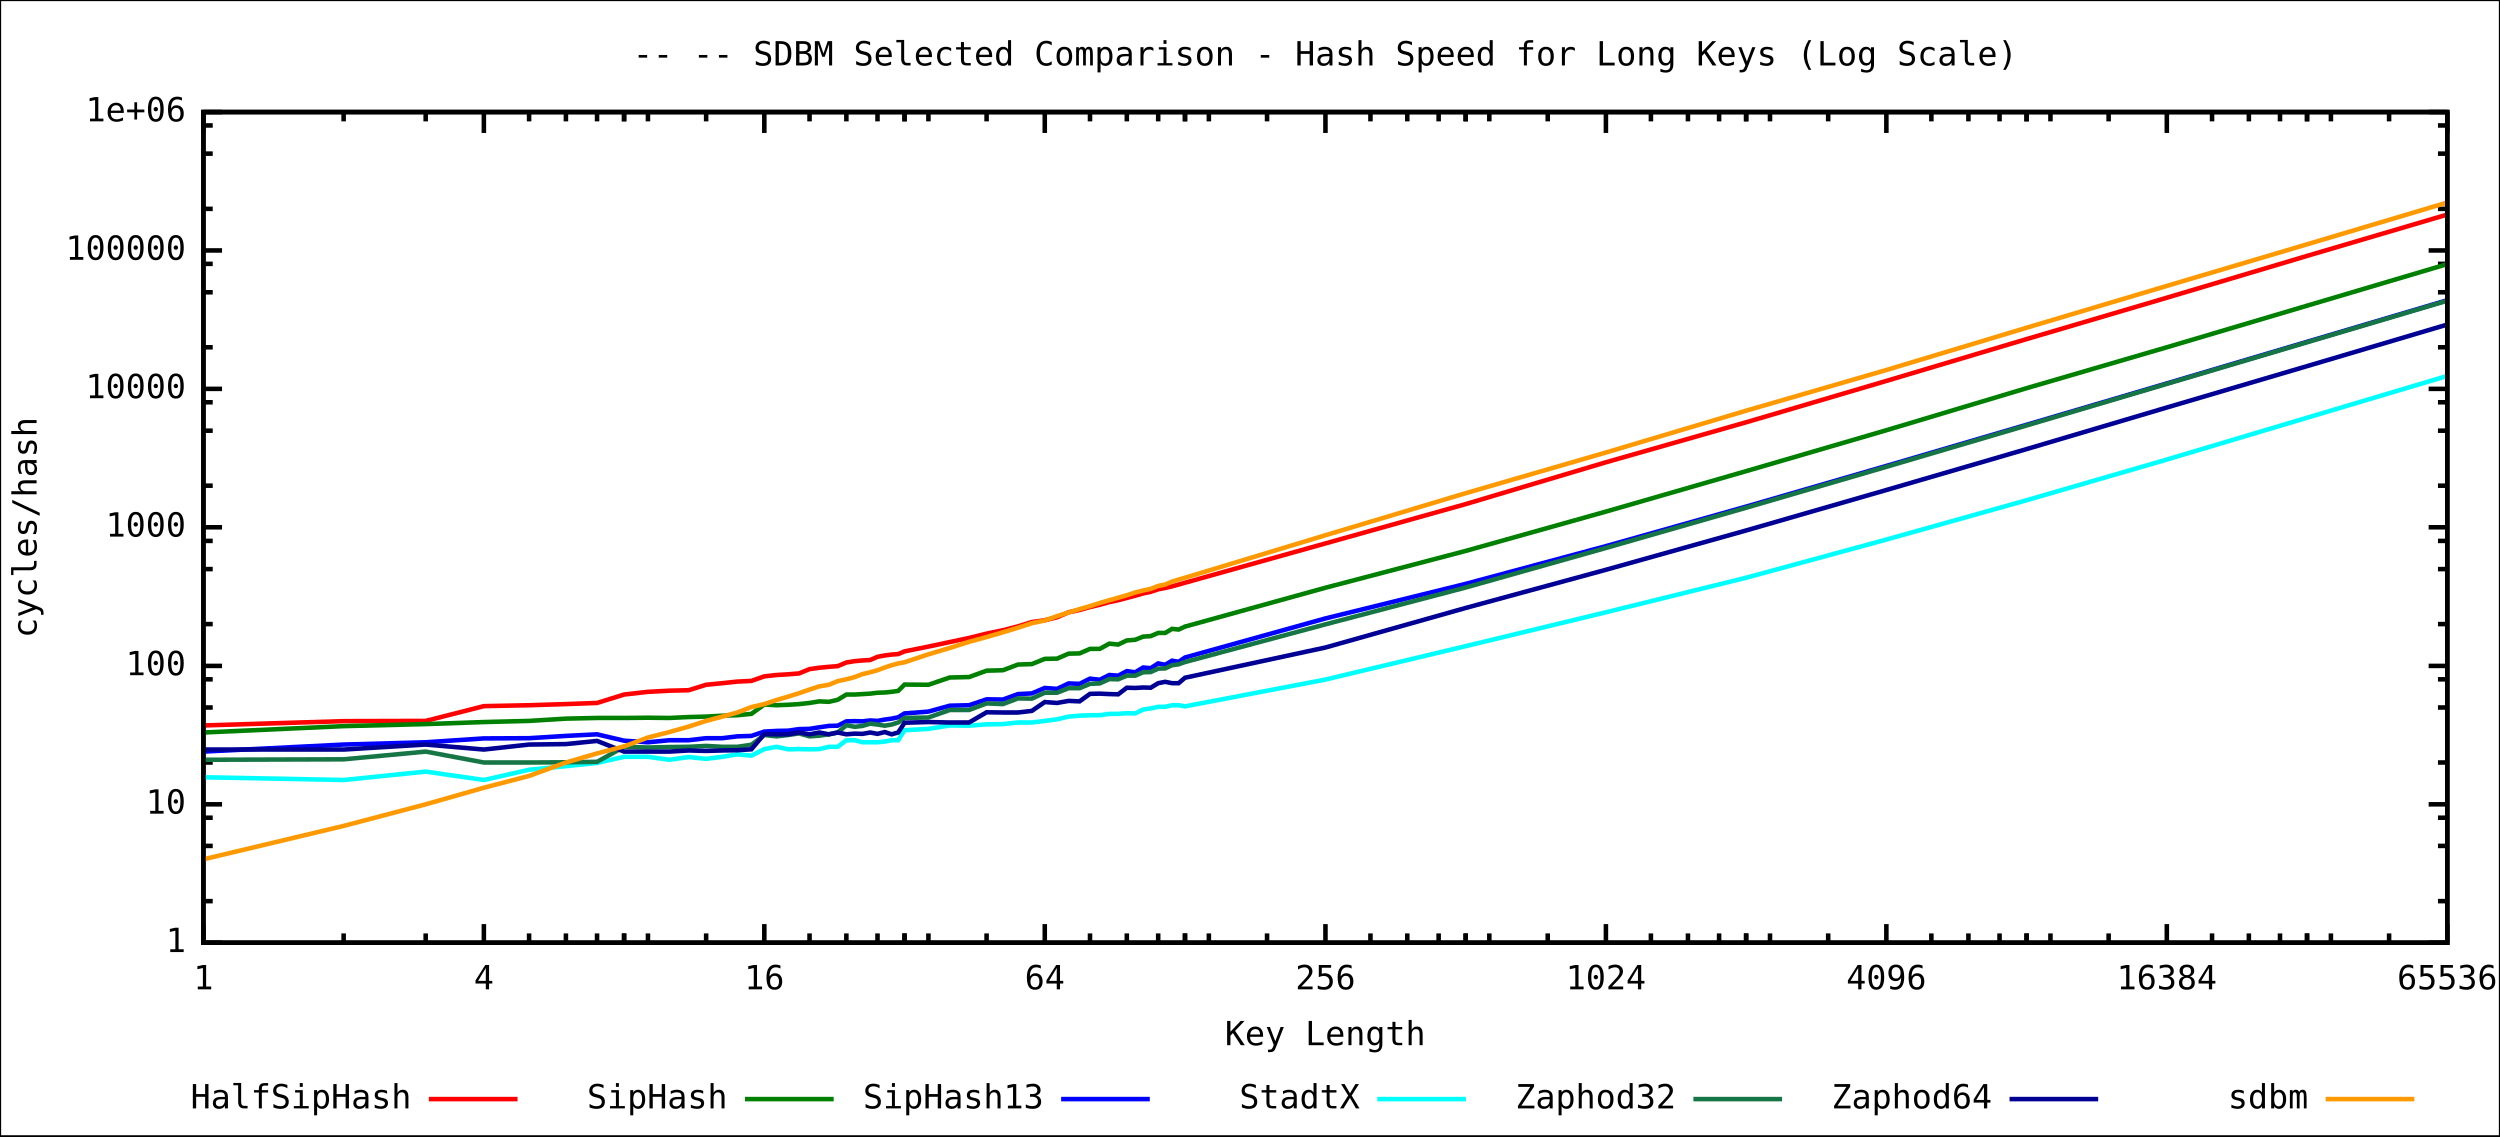
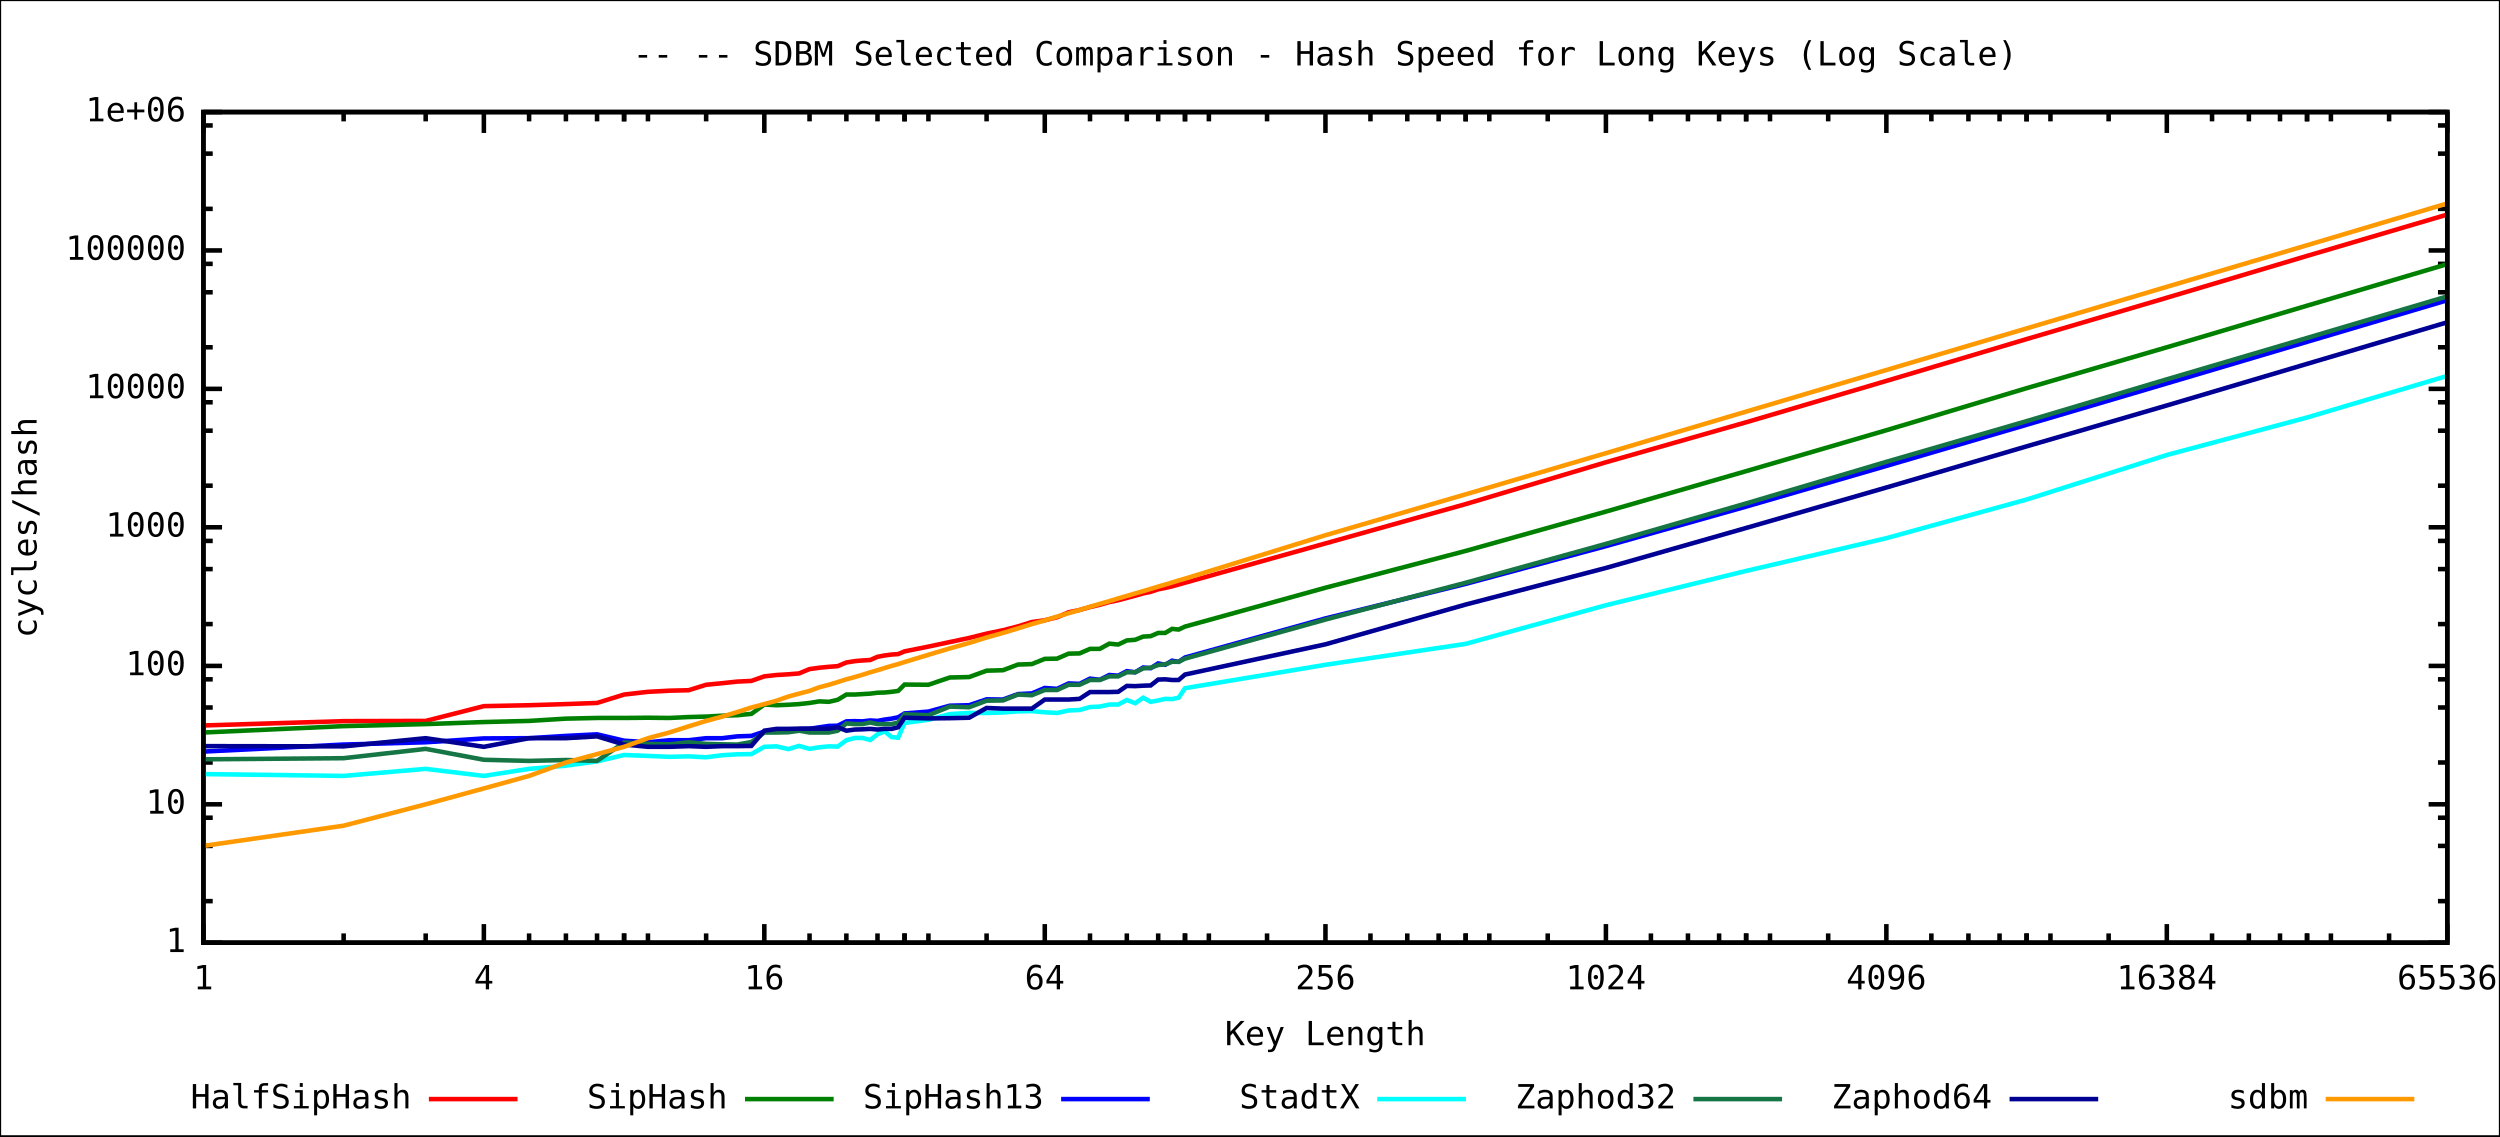
<svg xmlns="http://www.w3.org/2000/svg" xmlns:xlink="http://www.w3.org/1999/xlink" width="1100" height="500" viewBox="0 0 1100 500">
  <rect x="0" y="0" width="1100" height="500" fill="#ffffff" stroke="black" stroke-width="1" />
  <g id="gnuplot_canvas">
    <defs>
      <circle id="gpDot" r="0.5" stroke-width="0.5" />
      <path id="gpPt0" stroke-width="0.244" stroke="currentColor" d="M-1,0 h2 M0,-1 v2" />
      <path id="gpPt1" stroke-width="0.244" stroke="currentColor" d="M-1,-1 L1,1 M1,-1 L-1,1" />
      <path id="gpPt2" stroke-width="0.244" stroke="currentColor" d="M-1,0 L1,0 M0,-1 L0,1 M-1,-1 L1,1 M-1,1 L1,-1" />
      <rect id="gpPt3" stroke-width="0.244" stroke="currentColor" x="-1" y="-1" width="2" height="2" />
      <rect id="gpPt4" stroke-width="0.244" stroke="currentColor" fill="currentColor" x="-1" y="-1" width="2" height="2" />
      <circle id="gpPt5" stroke-width="0.244" stroke="currentColor" cx="0" cy="0" r="1" />
      <use xlink:href="#gpPt5" id="gpPt6" fill="currentColor" stroke="none" />
      <path id="gpPt7" stroke-width="0.244" stroke="currentColor" d="M0,-1.33 L-1.33,0.67 L1.33,0.67 z" />
      <use xlink:href="#gpPt7" id="gpPt8" fill="currentColor" stroke="none" />
      <use xlink:href="#gpPt7" id="gpPt9" stroke="currentColor" transform="rotate(180)" />
      <use xlink:href="#gpPt9" id="gpPt10" fill="currentColor" stroke="none" />
      <use xlink:href="#gpPt3" id="gpPt11" stroke="currentColor" transform="rotate(45)" />
      <use xlink:href="#gpPt11" id="gpPt12" fill="currentColor" stroke="none" />
    </defs>
    <g style="fill:none; color:white; stroke:black; stroke-width:2.00; stroke-linecap:butt; stroke-linejoin:miter">
</g>
    <g style="fill:none; color:black; stroke:currentColor; stroke-width:2.00; stroke-linecap:butt; stroke-linejoin:miter">
      <path stroke="black" d="M89.5,414.8 L97.7,414.8 M1076.8,414.8 L1068.6,414.8  h0.01" />
      <g transform="translate(81.8,418.9)" style="stroke:none; fill:black; font-family:mono; font-size:11.00pt; text-anchor:end">
        <text> 1</text>
      </g>
      <path stroke="black" d="M89.5,396.5 L93.6,396.5 M1076.8,396.5 L1072.7,396.5 M89.5,372.2 L93.6,372.2 M1076.8,372.2 L1072.7,372.2    M89.5,359.8 L93.6,359.8 M1076.8,359.8 L1072.7,359.8 M89.5,353.9 L97.7,353.9 M1076.8,353.9 L1068.6,353.9     h0.01" />
      <g transform="translate(81.8,358.0)" style="stroke:none; fill:black; font-family:mono; font-size:11.00pt; text-anchor:end">
        <text> 10</text>
      </g>
      <path stroke="black" d="M89.5,335.5 L93.6,335.5 M1076.8,335.5 L1072.7,335.5 M89.5,311.3 L93.6,311.3 M1076.8,311.3 L1072.7,311.3    M89.5,298.9 L93.6,298.9 M1076.8,298.9 L1072.7,298.9 M89.5,293.0 L97.7,293.0 M1076.8,293.0 L1068.6,293.0     h0.01" />
      <g transform="translate(81.8,297.1)" style="stroke:none; fill:black; font-family:mono; font-size:11.00pt; text-anchor:end">
        <text> 100</text>
      </g>
      <path stroke="black" d="M89.5,274.6 L93.6,274.6 M1076.8,274.6 L1072.7,274.6 M89.5,250.4 L93.6,250.4 M1076.8,250.4 L1072.7,250.4    M89.5,238.0 L93.6,238.0 M1076.8,238.0 L1072.7,238.0 M89.5,232.0 L97.7,232.0 M1076.8,232.0 L1068.6,232.0     h0.01" />
      <g transform="translate(81.8,236.1)" style="stroke:none; fill:black; font-family:mono; font-size:11.00pt; text-anchor:end">
        <text> 1000</text>
      </g>
      <path stroke="black" d="M89.5,213.7 L93.6,213.7 M1076.8,213.7 L1072.7,213.7 M89.5,189.5 L93.6,189.5 M1076.8,189.5 L1072.7,189.5    M89.5,177.0 L93.6,177.0 M1076.8,177.0 L1072.7,177.0 M89.5,171.1 L97.7,171.1 M1076.8,171.1 L1068.6,171.1     h0.01" />
      <g transform="translate(81.8,175.2)" style="stroke:none; fill:black; font-family:mono; font-size:11.00pt; text-anchor:end">
        <text> 10000</text>
      </g>
      <path stroke="black" d="M89.5,152.8 L93.6,152.8 M1076.8,152.8 L1072.7,152.8 M89.5,128.6 L93.6,128.6 M1076.8,128.6 L1072.7,128.6    M89.5,116.1 L93.6,116.1 M1076.8,116.1 L1072.7,116.1 M89.5,110.2 L97.7,110.2 M1076.8,110.2 L1068.6,110.2     h0.01" />
      <g transform="translate(81.8,114.3)" style="stroke:none; fill:black; font-family:mono; font-size:11.00pt; text-anchor:end">
        <text> 100000</text>
      </g>
      <path stroke="black" d="M89.5,91.9 L93.6,91.9 M1076.8,91.9 L1072.7,91.9 M89.5,67.6 L93.6,67.6 M1076.8,67.6 L1072.7,67.6    M89.5,55.2 L93.6,55.2 M1076.8,55.2 L1072.7,55.2 M89.5,49.3 L97.7,49.3 M1076.8,49.3 L1068.6,49.3     h0.01" />
      <g transform="translate(81.8,53.4)" style="stroke:none; fill:black; font-family:mono; font-size:11.00pt; text-anchor:end">
        <text> 1e+06</text>
      </g>
      <path stroke="black" d="M89.5,414.8 L89.5,406.6 M89.5,49.3 L89.5,57.5  h0.01" />
      <g transform="translate(89.5,435.3)" style="stroke:none; fill:black; font-family:mono; font-size:11.00pt; text-anchor:middle">
        <text> 1</text>
      </g>
      <path stroke="black" d="M151.2,414.8 L151.2,410.7 M151.2,49.3 L151.2,53.4 M187.3,414.8 L187.3,410.7 M187.3,49.3 L187.3,53.4    M212.9,414.8 L212.9,410.7 M212.9,49.3 L212.9,53.4 M232.8,414.8 L232.8,410.7 M232.8,49.3 L232.8,53.4    M249.0,414.8 L249.0,410.7 M249.0,49.3 L249.0,53.4 M262.7,414.8 L262.7,410.7 M262.7,49.3 L262.7,53.4    M274.6,414.8 L274.6,410.7 M274.6,49.3 L274.6,53.4 M285.1,414.8 L285.1,410.7 M285.1,49.3 L285.1,53.4    M212.9,414.8 L212.9,406.6 M212.9,49.3 L212.9,57.5  h0.01" />
      <g transform="translate(212.9,435.3)" style="stroke:none; fill:black; font-family:mono; font-size:11.00pt; text-anchor:middle">
        <text> 4</text>
      </g>
      <path stroke="black" d="M274.6,414.8 L274.6,410.7 M274.6,49.3 L274.6,53.4 M310.7,414.8 L310.7,410.7 M310.7,49.3 L310.7,53.4    M336.3,414.8 L336.3,410.7 M336.3,49.3 L336.3,53.4 M356.2,414.8 L356.2,410.7 M356.2,49.3 L356.2,53.4    M372.4,414.8 L372.4,410.7 M372.4,49.3 L372.4,53.4 M386.1,414.8 L386.1,410.7 M386.1,49.3 L386.1,53.4    M398.0,414.8 L398.0,410.7 M398.0,49.3 L398.0,53.4 M408.5,414.8 L408.5,410.7 M408.5,49.3 L408.5,53.4    M336.3,414.8 L336.3,406.6 M336.3,49.3 L336.3,57.5  h0.01" />
      <g transform="translate(336.3,435.3)" style="stroke:none; fill:black; font-family:mono; font-size:11.00pt; text-anchor:middle">
        <text> 16</text>
      </g>
      <path stroke="black" d="M398.0,414.8 L398.0,410.7 M398.0,49.3 L398.0,53.4 M434.1,414.8 L434.1,410.7 M434.1,49.3 L434.1,53.4    M459.7,414.8 L459.7,410.7 M459.7,49.3 L459.7,53.4 M479.6,414.8 L479.6,410.7 M479.6,49.3 L479.6,53.4    M495.8,414.8 L495.8,410.7 M495.8,49.3 L495.8,53.4 M509.6,414.8 L509.6,410.7 M509.6,49.3 L509.6,53.4    M521.4,414.8 L521.4,410.7 M521.4,49.3 L521.4,53.4 M531.9,414.8 L531.9,410.7 M531.9,49.3 L531.9,53.4    M459.7,414.8 L459.7,406.6 M459.7,49.3 L459.7,57.5  h0.01" />
      <g transform="translate(459.7,435.3)" style="stroke:none; fill:black; font-family:mono; font-size:11.00pt; text-anchor:middle">
        <text> 64</text>
      </g>
      <path stroke="black" d="M521.4,414.8 L521.4,410.7 M521.4,49.3 L521.4,53.4 M557.5,414.8 L557.5,410.7 M557.5,49.3 L557.5,53.4    M583.2,414.8 L583.2,410.7 M583.2,49.3 L583.2,53.4 M603.0,414.8 L603.0,410.7 M603.0,49.3 L603.0,53.4    M619.2,414.8 L619.2,410.7 M619.2,49.3 L619.2,53.4 M633.0,414.8 L633.0,410.7 M633.0,49.3 L633.0,53.4    M644.9,414.8 L644.9,410.7 M644.9,49.3 L644.9,53.4 M655.3,414.8 L655.3,410.7 M655.3,49.3 L655.3,53.4    M583.2,414.8 L583.2,406.6 M583.2,49.3 L583.2,57.5  h0.01" />
      <g transform="translate(583.2,435.3)" style="stroke:none; fill:black; font-family:mono; font-size:11.00pt; text-anchor:middle">
        <text> 256</text>
      </g>
      <path stroke="black" d="M644.9,414.8 L644.9,410.7 M644.9,49.3 L644.9,53.4 M681.0,414.8 L681.0,410.7 M681.0,49.3 L681.0,53.4    M706.6,414.8 L706.6,410.7 M706.6,49.3 L706.6,53.4 M726.4,414.8 L726.4,410.7 M726.4,49.3 L726.4,53.4    M742.7,414.8 L742.7,410.7 M742.7,49.3 L742.7,53.4 M756.4,414.8 L756.4,410.7 M756.4,49.3 L756.4,53.4    M768.3,414.8 L768.3,410.7 M768.3,49.3 L768.3,53.4 M778.8,414.8 L778.8,410.7 M778.8,49.3 L778.8,53.4    M706.6,414.8 L706.6,406.6 M706.6,49.3 L706.6,57.5  h0.01" />
      <g transform="translate(706.6,435.3)" style="stroke:none; fill:black; font-family:mono; font-size:11.00pt; text-anchor:middle">
        <text> 1024</text>
      </g>
      <path stroke="black" d="M768.3,414.8 L768.3,410.7 M768.3,49.3 L768.3,53.4 M804.4,414.8 L804.4,410.7 M804.4,49.3 L804.4,53.4    M830.0,414.8 L830.0,410.7 M830.0,49.3 L830.0,53.4 M849.8,414.8 L849.8,410.7 M849.8,49.3 L849.8,53.4    M866.1,414.8 L866.1,410.7 M866.1,49.3 L866.1,53.4 M879.8,414.8 L879.8,410.7 M879.8,49.3 L879.8,53.4    M891.7,414.8 L891.7,410.7 M891.7,49.3 L891.7,53.4 M902.2,414.8 L902.2,410.7 M902.2,49.3 L902.2,53.4    M830.0,414.8 L830.0,406.6 M830.0,49.3 L830.0,57.5  h0.01" />
      <g transform="translate(830.0,435.3)" style="stroke:none; fill:black; font-family:mono; font-size:11.00pt; text-anchor:middle">
        <text> 4096</text>
      </g>
      <path stroke="black" d="M891.7,414.8 L891.7,410.7 M891.7,49.3 L891.7,53.4 M927.8,414.8 L927.8,410.7 M927.8,49.3 L927.8,53.4    M953.4,414.8 L953.4,410.7 M953.4,49.3 L953.4,53.4 M973.3,414.8 L973.3,410.7 M973.3,49.3 L973.3,53.4    M989.5,414.8 L989.5,410.7 M989.5,49.3 L989.5,53.4 M1003.2,414.8 L1003.2,410.7 M1003.2,49.3 L1003.2,53.4    M1015.1,414.8 L1015.1,410.7 M1015.1,49.3 L1015.1,53.4 M1025.6,414.8 L1025.6,410.7 M1025.6,49.3 L1025.6,53.4    M953.4,414.8 L953.4,406.6 M953.4,49.3 L953.4,57.5  h0.01" />
      <g transform="translate(953.4,435.3)" style="stroke:none; fill:black; font-family:mono; font-size:11.00pt; text-anchor:middle">
        <text> 16384</text>
      </g>
      <path stroke="black" d="M1015.1,414.8 L1015.1,410.7 M1015.1,49.3 L1015.1,53.4 M1051.2,414.8 L1051.2,410.7 M1051.2,49.3 L1051.2,53.4    M1076.8,414.8 L1076.8,410.7 M1076.8,49.3 L1076.8,53.4 M1076.8,414.8 L1076.8,406.6 M1076.8,49.3 L1076.8,57.5     h0.01" />
      <g transform="translate(1076.8,435.3)" style="stroke:none; fill:black; font-family:mono; font-size:11.00pt; text-anchor:middle">
        <text> 65536</text>
      </g>
      <path stroke="black" d="M89.5,49.3 L89.5,414.8 L1076.8,414.8 L1076.8,49.3 L89.5,49.3 Z  h0.01" />
      <g transform="translate(16.1,232.1) rotate(270)" style="stroke:none; fill:black; font-family:mono; font-size:11.00pt; text-anchor:middle">
        <text>cycles/hash</text>
      </g>
      <g transform="translate(583.1,459.9)" style="stroke:none; fill:black; font-family:mono; font-size:11.00pt; text-anchor:middle">
        <text>Key Length</text>
      </g>
      <g transform="translate(583.1,28.8)" style="stroke:none; fill:black; font-family:mono; font-size:11.00pt; text-anchor:middle">
        <text>
          <a href="SDBM_Selected_Comparison.short.svg">--</a>
          <a href="SDBM_Selected_Comparison.medium.svg">--</a> SDBM Selected Comparison - Hash Speed for Long Keys (Log Scale)</text>
      </g>
    </g>
    <g id="HalfSipHash">
      <g style="fill:none; color:red; stroke:currentColor; stroke-width:2.00; stroke-linecap:butt; stroke-linejoin:miter">
        <g visibility="visible">
          <g transform="translate(181.0,487.7)" style="stroke:none; fill:black; font-family:mono; font-size:11.00pt; text-anchor:end">
            <text>HalfSipHash</text>
          </g>
          <path d="M188.7,483.6 L227.7,483.6  h0.01" />
        </g>
        <path d="M89.5,319.2 L151.2,317.3 L187.3,317.2 L212.9,310.7 L232.8,310.3 L249.0,309.8 L262.7,309.3 L274.6,305.6    L285.1,304.4 L294.5,303.9 L303.0,303.7 L310.7,301.3 L317.8,300.6 L324.4,299.9 L330.6,299.6 L336.3,297.6    L341.7,297.0 L346.8,296.7 L351.6,296.3 L356.2,294.4 L360.5,293.8 L364.7,293.4 L368.6,293.1 L372.4,291.5    L376.1,290.9 L379.5,290.6 L382.9,290.4 L386.1,289.0 L389.3,288.4 L392.3,288.0 L395.2,287.8 L398.0,286.6    L408.5,284.5 L417.9,282.5 L426.4,280.7 L434.1,278.8 L441.3,277.3 L447.9,275.6 L454.0,273.7 L459.7,272.9    L465.1,271.6 L470.2,269.4 L475.0,268.4 L479.6,267.1 L483.9,266.1 L488.1,264.9 L492.0,264.1 L495.8,263.1    L499.5,262.1 L503.0,261.1 L506.3,260.4 L509.6,259.3 L512.7,258.7 L515.7,258.0 L518.6,257.2 L521.4,256.4    L583.2,239.1 L644.9,221.8 L706.6,203.4 L768.3,185.8 L830.0,167.6 L891.7,149.2 L953.4,131.0 L1015.1,112.6    L1076.8,94.4  h0.01" />
      </g>
    </g>
    <g id="SipHash">
      <g style="fill:none; color:green; stroke:currentColor; stroke-width:2.00; stroke-linecap:butt; stroke-linejoin:miter">
        <g visibility="visible">
          <g transform="translate(320.1,487.7)" style="stroke:none; fill:black; font-family:mono; font-size:11.00pt; text-anchor:end">
            <text>SipHash</text>
          </g>
          <path d="M327.8,483.6 L366.8,483.6  h0.01" />
        </g>
        <path d="M89.5,322.3 L151.2,319.5 L187.3,318.6 L212.9,317.7 L232.8,317.2 L249.0,316.2 L262.7,315.9 L274.6,315.9    L285.1,315.8 L294.5,315.9 L303.0,315.5 L310.7,315.3 L317.8,314.9 L324.4,314.7 L330.6,314.1 L336.3,310.0    L341.7,310.3 L346.8,310.1 L351.6,309.8 L356.2,309.3 L360.5,308.6 L364.7,308.8 L368.6,307.9 L372.4,305.6    L376.1,305.6 L379.5,305.4 L382.9,305.2 L386.1,304.8 L389.3,304.7 L392.3,304.4 L395.2,304.0 L398.0,301.2    L408.5,301.3 L417.9,298.1 L426.4,297.9 L434.1,295.1 L441.3,294.9 L447.9,292.4 L454.0,292.2 L459.7,289.9    L465.1,289.8 L470.2,287.6 L475.0,287.5 L479.6,285.5 L483.9,285.5 L488.1,283.2 L492.0,283.6 L495.8,281.8    L499.5,281.5 L503.0,280.1 L506.3,279.9 L509.6,278.5 L512.7,278.5 L515.7,276.7 L518.6,277.0 L521.4,275.7    L583.2,258.6 L644.9,242.4 L706.6,225.1 L768.3,207.3 L830.0,189.3 L891.7,170.8 L953.4,152.8 L1015.1,134.5    L1076.8,116.2  h0.01" />
      </g>
    </g>
    <g id="SipHash13">
      <g style="fill:none; color:blue; stroke:currentColor; stroke-width:2.00; stroke-linecap:butt; stroke-linejoin:miter">
        <g visibility="visible">
          <g transform="translate(459.2,487.7)" style="stroke:none; fill:black; font-family:mono; font-size:11.00pt; text-anchor:end">
            <text>SipHash13</text>
          </g>
          <path d="M466.9,483.6 L505.9,483.6  h0.01" />
        </g>
        <path d="M89.5,330.7 L151.2,327.6 L187.3,326.6 L212.9,324.9 L232.8,324.8 L249.0,323.8 L262.7,323.1 L274.6,325.9    L285.1,326.6 L294.5,325.7 L303.0,325.7 L310.7,324.8 L317.8,324.8 L324.4,324.0 L330.6,323.8 L336.3,321.9    L341.7,321.6 L346.8,321.5 L351.6,320.8 L356.2,320.7 L360.5,320.0 L364.7,319.4 L368.6,319.3 L372.4,317.4    L376.1,317.3 L379.5,317.4 L382.9,317.0 L386.1,317.2 L389.3,316.6 L392.3,316.2 L395.2,315.6 L398.0,313.9    L408.5,313.1 L417.9,310.5 L426.4,310.3 L434.1,307.7 L441.3,307.8 L447.9,305.4 L454.0,305.1 L459.7,302.7    L465.1,303.1 L470.2,300.7 L475.0,300.9 L479.6,298.6 L483.9,299.1 L488.1,297.0 L492.0,297.3 L495.8,295.3    L499.5,295.8 L503.0,293.7 L506.3,294.0 L509.6,291.9 L512.7,292.5 L515.7,290.7 L518.6,291.2 L521.4,289.3    L583.2,272.1 L644.9,256.9 L706.6,240.3 L768.3,222.9 L830.0,205.0 L891.7,186.9 L953.4,168.7 L1015.1,150.4    L1076.8,132.1  h0.01" />
      </g>
    </g>
    <g id="StadtX">
      <g style="fill:none; color:cyan; stroke:currentColor; stroke-width:2.00; stroke-linecap:butt; stroke-linejoin:miter">
        <g visibility="visible">
          <g transform="translate(598.3,487.7)" style="stroke:none; fill:black; font-family:mono; font-size:11.00pt; text-anchor:end">
            <text>StadtX</text>
          </g>
          <path d="M606.0,483.6 L645.0,483.6  h0.01" />
        </g>
-         <path d="M89.5,342.0 L151.2,343.2 L187.3,339.5 L212.9,343.2 L232.8,338.7 L249.0,337.1 L262.7,335.7 L274.6,333.0    L285.1,333.0 L294.5,334.3 L303.0,333.1 L310.7,333.9 L317.8,333.0 L324.4,331.9 L330.6,332.5 L336.3,329.6    L341.7,328.6 L346.8,329.7 L351.6,329.6 L356.2,329.7 L360.5,329.6 L364.7,328.6 L368.6,328.6 L372.4,325.7    L376.1,325.7 L379.5,326.6 L382.9,326.6 L386.1,326.6 L389.3,326.3 L392.3,325.7 L395.2,325.7 L398.0,321.3    L408.5,320.7 L417.9,319.2 L426.4,319.3 L434.1,318.7 L441.3,318.6 L447.9,317.9 L454.0,317.9 L459.7,317.2    L465.1,316.5 L470.2,315.3 L475.0,314.9 L479.6,314.7 L483.9,314.7 L488.1,314.1 L492.0,314.1 L495.8,313.8    L499.5,313.9 L503.0,312.2 L506.3,311.7 L509.6,311.0 L512.7,311.0 L515.7,310.3 L518.6,310.3 L521.4,310.8    L583.2,299.0 L644.9,284.3 L706.6,269.4 L768.3,254.2 L830.0,237.4 L891.7,220.1 L953.4,202.2 L1015.1,183.8    L1076.8,165.4  h0.01" />
+         <path d="M89.5,340.6 L151.2,341.4 L187.3,338.3 L212.9,341.4 L232.8,338.3 L249.0,336.9 L262.7,335.0 L274.6,332.2    L285.1,332.6 L294.5,333.0 L303.0,332.8 L310.7,333.2 L317.8,332.3 L324.4,331.9 L330.6,331.8 L336.3,328.6    L341.7,328.4 L346.8,329.6 L351.6,328.2 L356.2,329.5 L360.5,328.8 L364.7,328.4 L368.6,328.5 L372.4,325.7    L376.1,324.7 L379.5,324.7 L382.9,325.6 L386.1,323.1 L389.3,321.8 L392.3,324.3 L395.2,324.6 L398.0,318.1    L408.5,316.7 L417.9,314.2 L426.4,313.7 L434.1,313.7 L441.3,313.5 L447.9,313.0 L454.0,312.9 L459.7,313.4    L465.1,313.7 L470.2,312.6 L475.0,312.4 L479.6,311.1 L483.9,310.9 L488.1,310.0 L492.0,310.0 L495.8,308.0    L499.5,309.4 L503.0,307.0 L506.3,308.8 L509.6,308.2 L512.7,307.5 L515.7,307.6 L518.6,307.0 L521.4,302.8    L583.2,292.5 L644.9,283.3 L706.6,266.3 L768.3,251.2 L830.0,236.8 L891.7,219.8 L953.4,200.2 L1015.1,183.7    L1076.8,165.4  h0.01" />
      </g>
    </g>
    <g id="Zaphod32">
      <g style="fill:none; color:#157545; stroke:currentColor; stroke-width:2.00; stroke-linecap:butt; stroke-linejoin:miter">
        <g visibility="visible">
          <g transform="translate(737.4,487.7)" style="stroke:none; fill:black; font-family:mono; font-size:11.00pt; text-anchor:end">
            <text>Zaphod32</text>
          </g>
          <path d="M745.1,483.6 L784.1,483.6  h0.01" />
        </g>
-         <path d="M89.5,334.3 L151.2,334.1 L187.3,330.7 L212.9,335.5 L232.8,335.5 L249.0,335.4 L262.7,335.2 L274.6,328.6    L285.1,328.9 L294.5,328.7 L303.0,328.6 L310.7,328.2 L317.8,328.6 L324.4,328.6 L330.6,327.7 L336.3,323.4    L341.7,324.0 L346.8,323.4 L351.6,322.7 L356.2,324.0 L360.5,323.7 L364.7,323.1 L368.6,322.3 L372.4,319.1    L376.1,319.8 L379.5,319.4 L382.9,318.4 L386.1,318.8 L389.3,319.3 L392.3,318.8 L395.2,317.9 L398.0,315.9    L408.5,315.7 L417.9,312.4 L426.4,312.4 L434.1,309.5 L441.3,309.8 L447.9,307.3 L454.0,307.4 L459.7,304.8    L465.1,304.8 L470.2,302.8 L475.0,302.8 L479.6,300.9 L483.9,300.7 L488.1,298.8 L492.0,298.9 L495.8,297.3    L499.5,297.3 L503.0,295.8 L506.3,295.7 L509.6,294.2 L512.7,294.1 L515.7,292.7 L518.6,292.3 L521.4,291.3    L583.2,274.7 L644.9,258.5 L706.6,241.1 L768.3,223.4 L830.0,205.4 L891.7,187.2 L953.4,168.9 L1015.1,150.6    L1076.8,132.3  h0.01" />
+         <path d="M89.5,334.1 L151.2,333.6 L187.3,329.5 L212.9,334.3 L232.8,334.8 L249.0,334.4 L262.7,334.8 L274.6,326.7    L285.1,327.3 L294.5,327.5 L303.0,326.6 L310.7,327.3 L317.8,327.5 L324.4,327.6 L330.6,326.5 L336.3,322.3    L341.7,322.3 L346.8,322.2 L351.6,321.5 L356.2,322.3 L360.5,322.3 L364.7,322.3 L368.6,321.5 L372.4,318.3    L376.1,318.6 L379.5,318.6 L382.9,317.9 L386.1,318.6 L389.3,318.6 L392.3,318.6 L395.2,317.9 L398.0,314.3    L408.5,314.7 L417.9,310.9 L426.4,311.2 L434.1,308.3 L441.3,308.2 L447.9,305.6 L454.0,305.9 L459.7,303.6    L465.1,303.6 L470.2,301.3 L475.0,301.3 L479.6,299.2 L483.9,299.2 L488.1,297.6 L492.0,297.6 L495.8,295.8    L499.5,295.8 L503.0,294.1 L506.3,293.8 L509.6,292.6 L512.7,292.3 L515.7,291.2 L518.6,291.2 L521.4,289.8    L583.2,272.6 L644.9,256.4 L706.6,239.3 L768.3,221.5 L830.0,203.2 L891.7,185.3 L953.4,166.9 L1015.1,148.7    L1076.8,130.4  h0.01" />
      </g>
    </g>
    <g id="Zaphod64">
      <g style="fill:none; color:#000094; stroke:currentColor; stroke-width:2.00; stroke-linecap:butt; stroke-linejoin:miter">
        <g visibility="visible">
          <g transform="translate(876.5,487.7)" style="stroke:none; fill:black; font-family:mono; font-size:11.00pt; text-anchor:end">
            <text>Zaphod64</text>
          </g>
          <path d="M884.2,483.6 L923.2,483.6  h0.01" />
        </g>
-         <path d="M89.5,329.8 L151.2,329.8 L187.3,327.6 L212.9,329.8 L232.8,327.6 L249.0,327.4 L262.7,326.0 L274.6,330.7    L285.1,330.7 L294.5,330.7 L303.0,330.2 L310.7,330.4 L317.8,330.2 L324.4,330.1 L330.6,329.7 L336.3,323.0    L341.7,323.1 L346.8,323.1 L351.6,322.3 L356.2,323.1 L360.5,322.3 L364.7,323.1 L368.6,322.3 L372.4,323.1    L376.1,322.8 L379.5,322.9 L382.9,322.3 L386.1,322.9 L389.3,322.1 L392.3,323.1 L395.2,322.3 L398.0,318.0    L408.5,317.7 L417.9,317.9 L426.4,317.9 L434.1,313.4 L441.3,313.5 L447.9,313.5 L454.0,312.8 L459.7,308.9    L465.1,309.3 L470.2,308.4 L475.0,308.6 L479.6,305.3 L483.9,305.2 L488.1,305.4 L492.0,305.5 L495.8,302.6    L499.5,302.7 L503.0,302.5 L506.3,302.6 L509.6,300.6 L512.7,300.0 L515.7,300.6 L518.6,300.6 L521.4,298.2    L583.2,284.9 L644.9,267.5 L706.6,250.7 L768.3,233.4 L830.0,215.6 L891.7,197.6 L953.4,179.3 L1015.1,161.1    L1076.8,142.8  h0.01" />
+         <path d="M89.5,328.3 L151.2,328.4 L187.3,324.8 L212.9,328.6 L232.8,324.8 L249.0,324.8 L262.7,324.0 L274.6,327.6    L285.1,328.6 L294.5,328.6 L303.0,328.3 L310.7,328.6 L317.8,328.3 L324.4,328.3 L330.6,328.2 L336.3,321.5    L341.7,320.7 L346.8,320.7 L351.6,320.6 L356.2,320.6 L360.5,320.6 L364.7,320.6 L368.6,320.0 L372.4,321.5    L376.1,321.0 L379.5,320.9 L382.9,320.7 L386.1,321.0 L389.3,320.7 L392.3,320.7 L395.2,320.0 L398.0,315.8    L408.5,316.1 L417.9,316.0 L426.4,315.8 L434.1,311.5 L441.3,311.8 L447.9,311.8 L454.0,311.8 L459.7,307.8    L465.1,307.8 L470.2,307.8 L475.0,307.5 L479.6,304.5 L483.9,304.5 L488.1,304.5 L492.0,304.4 L495.8,301.8    L499.5,301.9 L503.0,301.7 L506.3,301.6 L509.6,299.0 L512.7,298.9 L515.7,299.2 L518.6,299.2 L521.4,296.8    L583.2,283.5 L644.9,266.0 L706.6,249.9 L768.3,232.3 L830.0,214.5 L891.7,196.4 L953.4,178.4 L1015.1,160.1    L1076.8,141.8  h0.01" />
      </g>
    </g>
    <g id="sdbm">
      <g style="fill:none; color:#FF9900; stroke:currentColor; stroke-width:2.00; stroke-linecap:butt; stroke-linejoin:miter">
        <g visibility="visible">
          <g transform="translate(1015.6,487.7)" style="stroke:none; fill:black; font-family:mono; font-size:11.00pt; text-anchor:end">
            <text>sdbm</text>
          </g>
          <path d="M1023.3,483.6 L1062.3,483.6  h0.01" />
        </g>
-         <path d="M89.5,378.1 L151.2,363.4 L187.3,353.9 L212.9,346.6 L232.8,341.4 L249.0,335.5 L262.7,331.5 L274.6,328.4    L285.1,324.5 L294.5,322.1 L303.0,319.7 L310.7,317.2 L317.8,315.3 L324.4,313.5 L330.6,311.1 L336.3,309.8    L341.7,308.0 L346.8,306.5 L351.6,305.0 L356.2,303.4 L360.5,302.0 L364.7,301.3 L368.6,299.7 L372.4,298.9    L376.1,297.9 L379.5,296.6 L382.9,295.8 L386.1,294.9 L389.3,293.7 L392.3,292.7 L395.2,291.9 L398.0,291.4    L408.5,287.9 L417.9,285.1 L426.4,282.4 L434.1,280.3 L441.3,278.2 L447.9,276.2 L454.0,274.2 L459.7,273.0    L465.1,271.1 L470.2,269.5 L475.0,268.0 L479.6,266.7 L483.9,265.3 L488.1,264.1 L492.0,263.0 L495.8,261.9    L499.5,260.7 L503.0,259.8 L506.3,259.1 L509.6,257.8 L512.7,257.2 L515.7,255.9 L518.6,255.0 L521.4,254.2    L583.2,235.5 L644.9,217.0 L706.6,199.1 L768.3,180.7 L830.0,162.8 L891.7,144.2 L953.4,125.8 L1015.1,107.5    L1076.8,89.1  h0.01" />
+         <path d="M89.5,372.2 L151.2,363.3 L187.3,353.9 L212.9,346.9 L232.8,341.4 L249.0,335.5 L262.7,331.8 L274.6,328.6    L285.1,324.8 L294.5,322.3 L303.0,319.6 L310.7,317.2 L317.8,315.3 L324.4,313.3 L330.6,311.3 L336.3,309.8    L341.7,308.3 L346.8,306.5 L351.6,305.2 L356.2,304.0 L360.5,302.4 L364.7,301.3 L368.6,300.1 L372.4,298.9    L376.1,297.9 L379.5,296.9 L382.9,295.8 L386.1,294.9 L389.3,293.9 L392.3,293.0 L395.2,292.2 L398.0,291.3    L408.5,288.1 L417.9,285.3 L426.4,282.9 L434.1,280.5 L441.3,278.5 L447.9,276.5 L454.0,274.6 L459.7,273.0    L465.1,271.3 L470.2,269.8 L475.0,268.4 L479.6,267.0 L483.9,265.7 L488.1,264.5 L492.0,263.3 L495.8,262.2    L499.5,261.1 L503.0,260.1 L506.3,259.1 L509.6,258.1 L512.7,257.2 L515.7,256.3 L518.6,255.4 L521.4,254.6    L583.2,235.5 L644.9,217.5 L706.6,199.4 L768.3,181.1 L830.0,162.8 L891.7,144.5 L953.4,126.2 L1015.1,107.9    L1076.8,89.5  h0.01" />
      </g>
    </g>
    <g style="fill:none; color:black; stroke:currentColor; stroke-width:2.00; stroke-linecap:butt; stroke-linejoin:miter">
      <path stroke="black" d="M89.5,49.3 L89.5,414.8 L1076.8,414.8 L1076.8,49.3 L89.5,49.3 Z  h0.01" />
    </g>
  </g>
  <text id="coord_text" text-anchor="start" pointer-events="none" font-size="12" font-family="Arial" visibility="hidden"> </text>
</svg>
